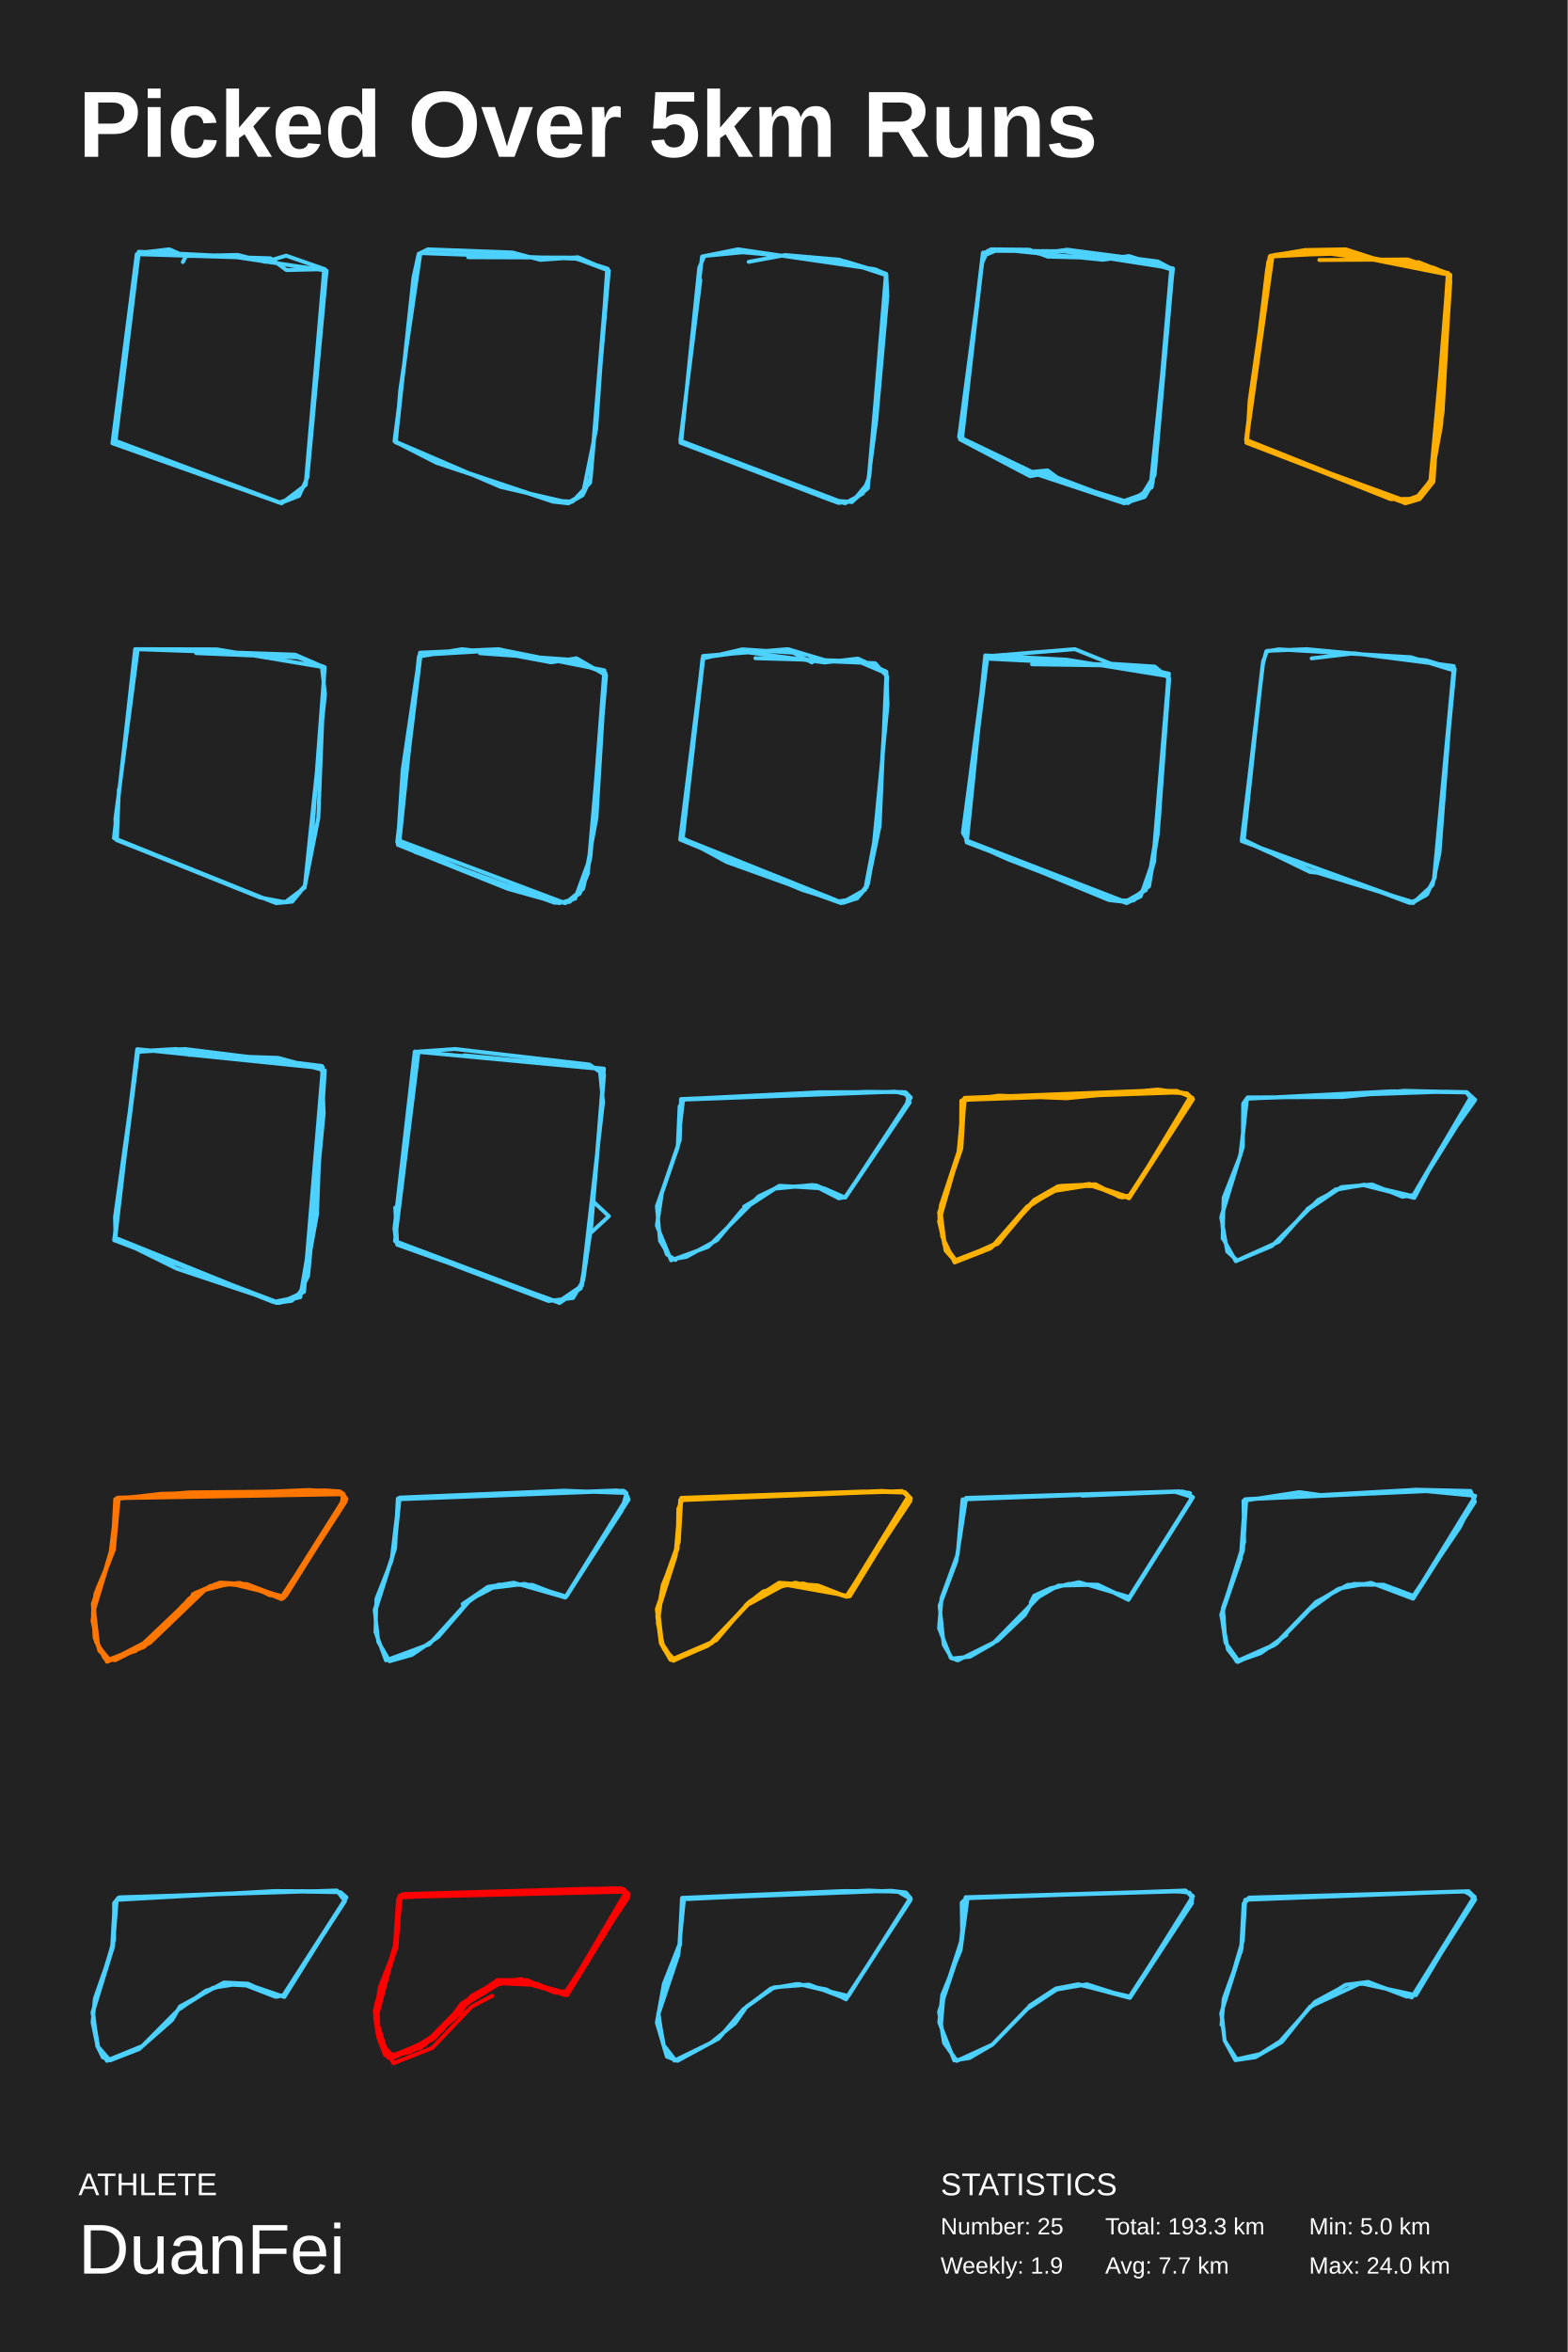
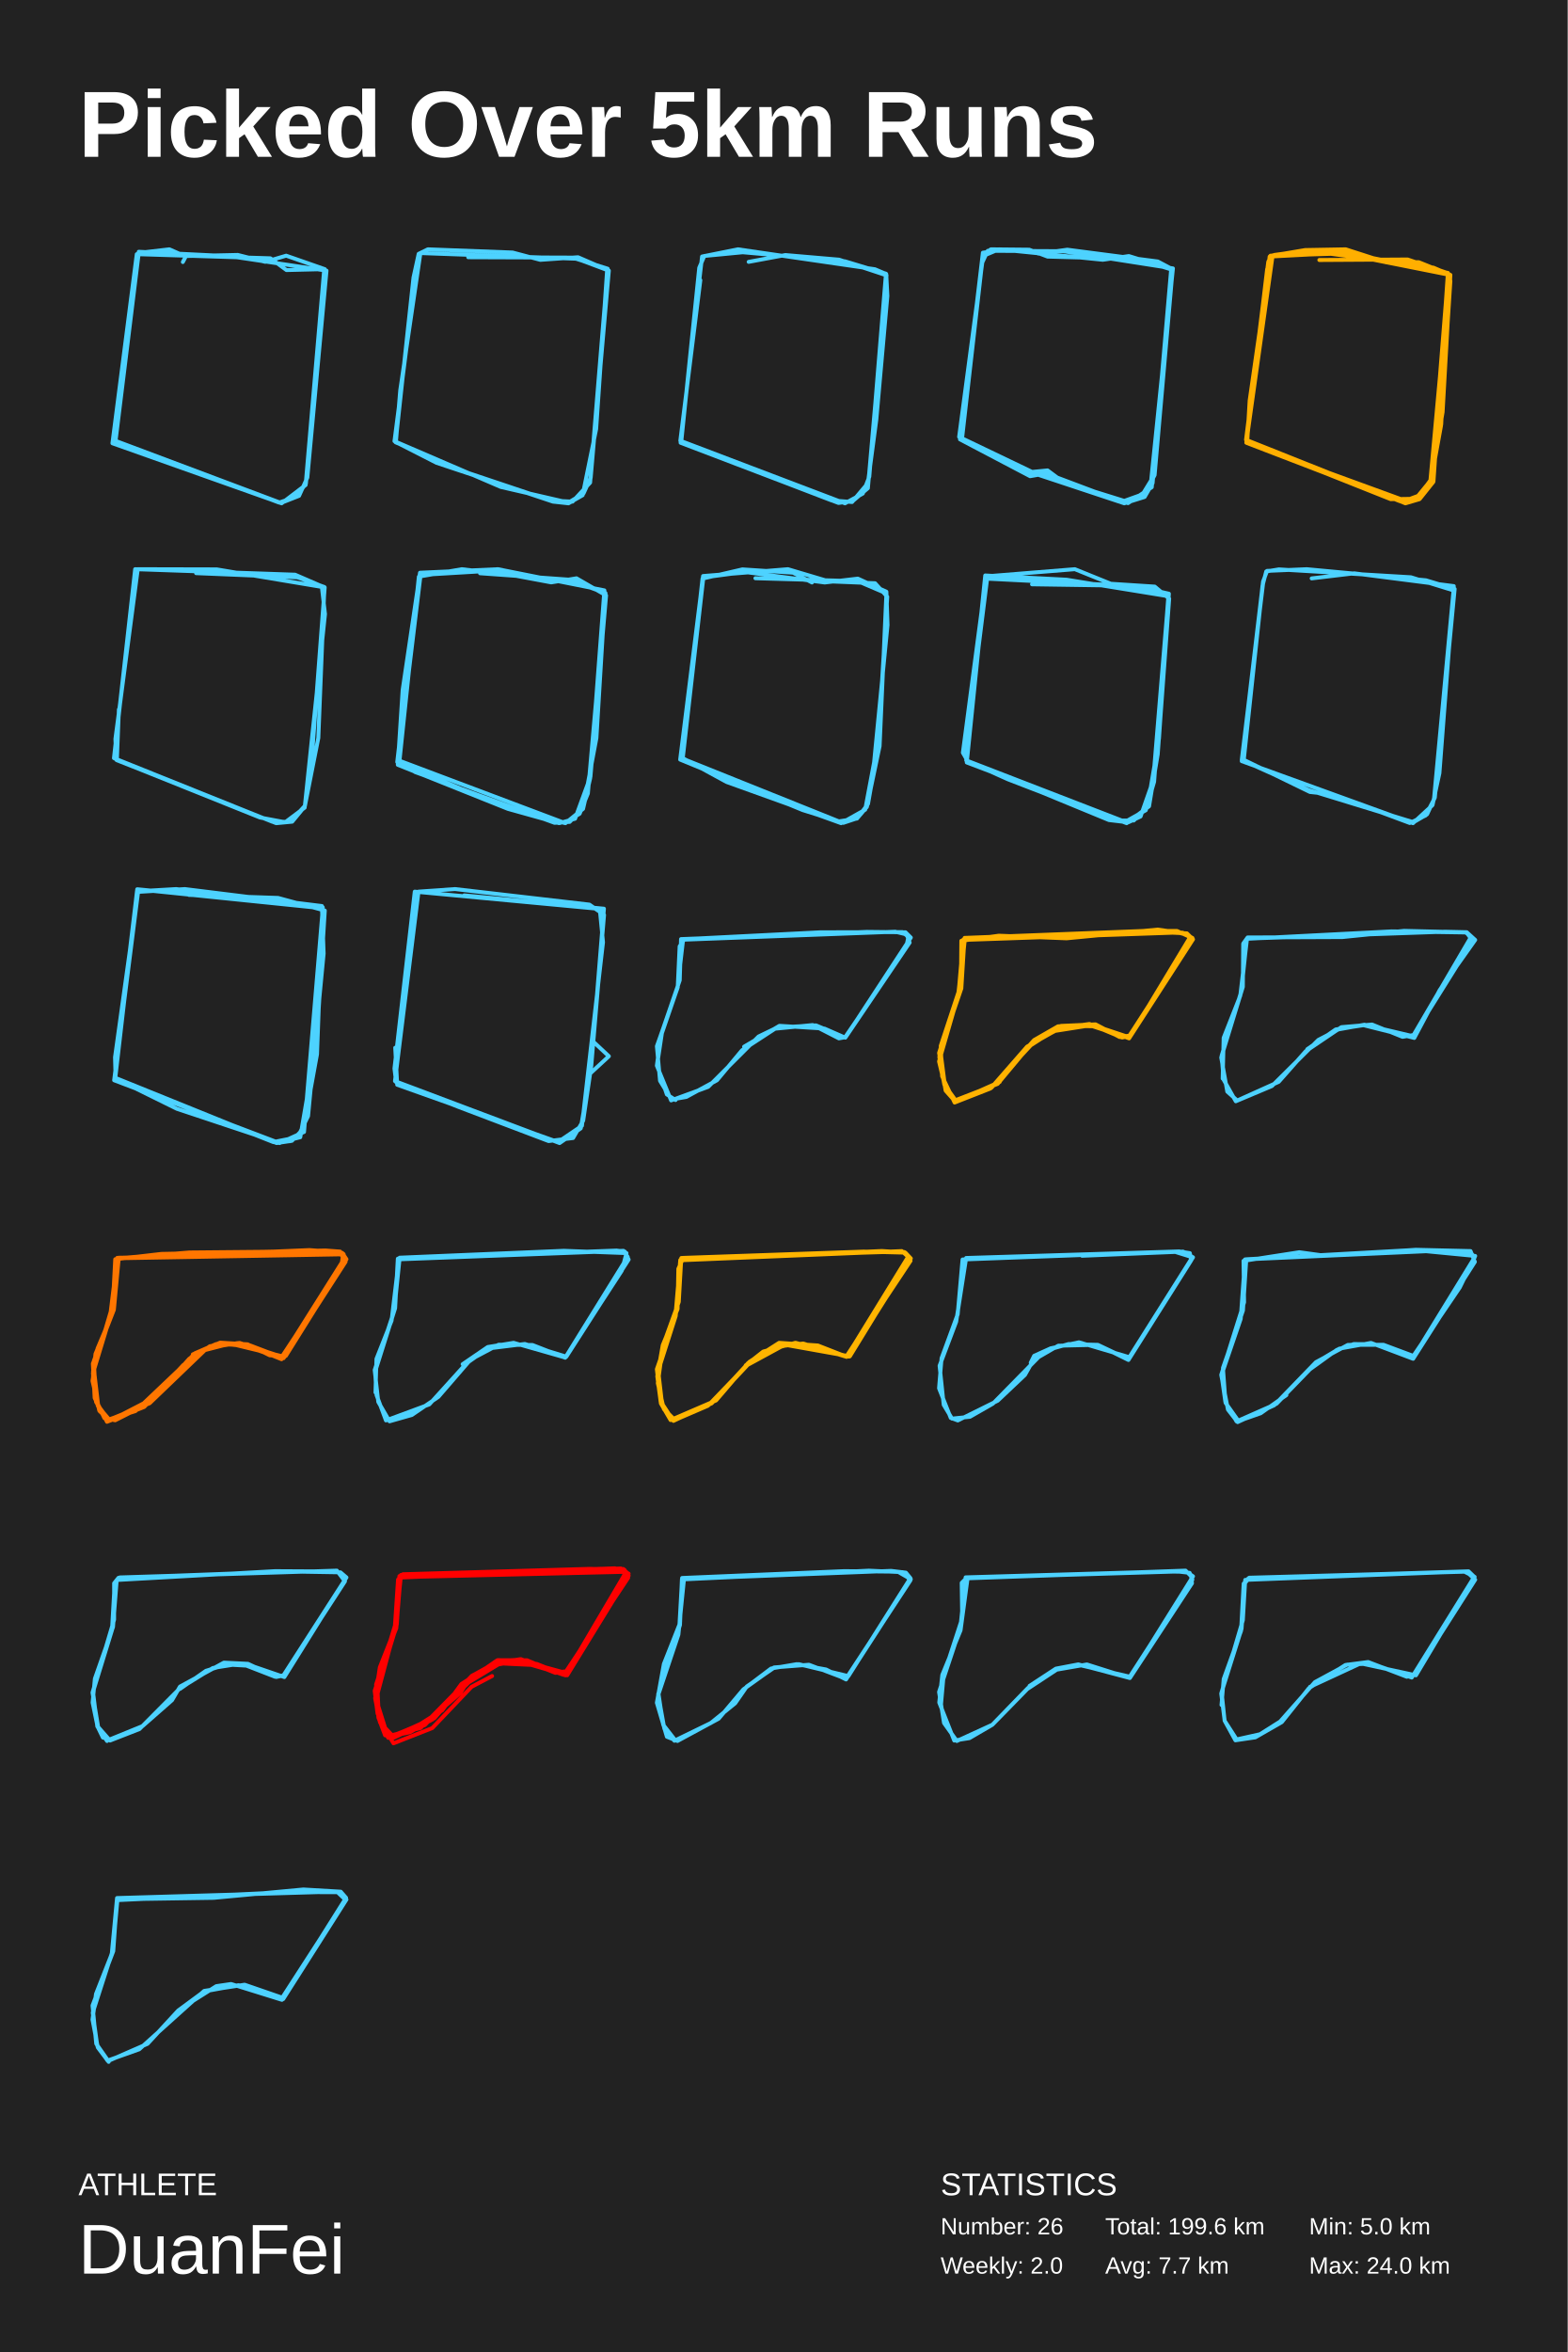
<svg xmlns="http://www.w3.org/2000/svg" baseProfile="full" height="300mm" version="1.1" viewBox="0,0,200,300" width="200mm">
  <defs />
  <rect fill="#222222" height="300" width="200" x="0" y="0" />
  <text fill="#FFFFFF" style="font-size:12px; font-family:Arial; font-weight:bold;" x="10" y="20">Picked Over 5km Runs</text>
  <text fill="#FFFFFF" style="font-size:4px; font-family:Arial" x="10" y="280">ATHLETE</text>
  <text fill="#FFFFFF" style="font-size:9px; font-family:Arial" x="10" y="290">DuanFei</text>
  <text fill="#FFFFFF" style="font-size:4px; font-family:Arial" x="120" y="280">STATISTICS</text>
-   <text fill="#FFFFFF" style="font-size:3px; font-family:Arial" x="120" y="285">Number: 25</text>
-   <text fill="#FFFFFF" style="font-size:3px; font-family:Arial" x="120" y="290">Weekly: 1.9</text>
-   <text fill="#FFFFFF" style="font-size:3px; font-family:Arial" x="141" y="285">Total: 193.3 km</text>
+   <text fill="#FFFFFF" style="font-size:3px; font-family:Arial" x="120" y="285">Number: 26</text>
+   <text fill="#FFFFFF" style="font-size:3px; font-family:Arial" x="120" y="290">Weekly: 2.0</text>
+   <text fill="#FFFFFF" style="font-size:3px; font-family:Arial" x="141" y="285">Total: 199.6 km</text>
  <text fill="#FFFFFF" style="font-size:3px; font-family:Arial" x="141" y="290">Avg: 7.7 km</text>
  <text fill="#FFFFFF" style="font-size:3px; font-family:Arial" x="167" y="285">Min: 5.0 km</text>
  <text fill="#FFFFFF" style="font-size:3px; font-family:Arial" x="167" y="290">Max: 24.0 km</text>
  <polyline fill="none" points="23.326,33.422 23.728,32.659 30.337,32.516 33.843,33.399 36.508,32.611 41.365,34.305 38.992,61.862 35.924,64.2 14.343,56.542 17.447,32.42 34.5,32.945 36.545,34.448 41.438,34.329 39.028,61.695 37.75,63.389 35.596,64.105 14.598,56.231 17.702,32.11 29.351,32.683 41.657,34.52 39.211,60.908 38.152,63.246 35.851,64.152 14.744,56.231 17.702,32.253 21.61,31.8 23.289,32.54" stroke="#4dd2ff" stroke-linecap="round" stroke-linejoin="round" stroke-width="0.5" />
  <polyline fill="none" points="59.736,32.809 73.227,32.857 77.454,34.442 76.057,54.713 74.33,63.167 72.528,64.2 70.543,63.984 55.692,59.036 50.509,56.394 51.06,49.79 53.634,32.28 73.484,33.001 77.528,34.274 75.286,61.558 73.043,63.984 70.213,63.84 58.67,59.973 50.472,56.418 52.751,35.403 53.413,32.376 54.589,31.8 65.397,32.208 68.926,33.145 73.742,32.809 77.675,34.514 75.359,60.934 74.44,62.951 72.528,64.104 63.89,62.111 50.325,56.274 52.31,40.807" stroke="#4dd2ff" stroke-linecap="round" stroke-linejoin="round" stroke-width="0.5" />
  <polyline fill="none" points="95.513,33.401 100.198,32.53 107.046,33.119 113.1,35.12 110.722,62.269 108.812,63.894 106.974,64.153 86.828,56.477 89.567,32.718 94.144,31.8 111.623,34.343 113.064,34.955 113.208,37.757 111.803,53.487 110.722,61.634 108.703,64.035 106.073,63.823 86.9,56.477 89.206,34.155 89.855,32.648 94.756,32.177 107.803,33.331 113.028,34.908 110.902,60.809 110.073,62.952 107.803,64.2 86.792,56.218 89.35,35.732" stroke="#4dd2ff" stroke-linecap="round" stroke-linejoin="round" stroke-width="0.5" />
  <polyline fill="none" points="132.476,32.349 136.164,31.848 147.704,33.351 149.42,34.258 147.046,61.623 146.024,63.389 143.431,64.2 131.417,60.216 122.726,56.017 125.392,32.659 127.437,31.8 140.692,33.136 144.015,32.659 149.603,34.377 147.302,60.597 145.841,63.365 143.468,64.152 133.462,60.383 131.417,60.741 122.47,56.041 125.428,32.492 126.414,31.8 131.308,31.848 133.645,32.731 145.148,33.041 149.603,34.425 146.937,62.148 143.906,64.176 135.544,61.409 133.645,60.001 131.673,60.192 122.361,55.73 125.319,33.47 126.013,31.991 135.617,32.039 149.639,34.234 146.864,61.265 145.768,63.055 143.431,63.89 131.709,60.24 122.58,55.945 125.392,32.229 126.706,32.039" stroke="#4dd2ff" stroke-linecap="round" stroke-linejoin="round" stroke-width="0.5" />
  <polyline fill="none" points="168.316,33.165 179.58,33.096 184.752,34.855 182.662,61.099 181.528,63.043 179.368,63.899 159,56.471 161.976,32.726 169.485,32.332 182.874,34.138 184.858,34.994 185.035,35.85 183.831,54.341 182.556,61.354 181.387,63.159 180.041,63.899 177.242,63.483 159.107,56.517 159.425,51.101 162.082,32.61 171.221,32.332 184.823,35.04 183.866,54.11 182.52,61.284 180.607,63.621 177.419,63.668 159.036,56.355 161.657,34.323 162.401,32.564 171.575,32.217 184.716,34.809 182.874,61.446 181.103,63.668 179.297,64.2 158.965,56.1 161.799,33.397 162.401,32.587 166.51,31.893 171.681,31.8 176.853,33.466 180.997,33.443 185.035,35.063 184.043,52.559 182.591,61.122 180.785,63.598 178.518,63.899 159.071,56.147 161.834,33.304 162.578,32.517 166.651,31.962 181.67,33.837 184.893,35.04 182.485,61.33 181.528,63.02 179.155,63.899 159,56.447 162.33,32.772" stroke="#ffaf00" stroke-linecap="round" stroke-linejoin="round" stroke-width="0.5" />
-   <polyline fill="none" points="25.019,83.308 37.944,83.841 41.388,85.075 40.61,104.336 38.907,112.974 37.018,115.031 34.722,115.006 14.538,106.901 17.241,82.8 37.648,83.502 41.055,84.978 41.462,88.535 38.87,113.216 36.388,115.079 33.166,114.474 14.834,107.118 14.723,104.457 17.575,82.8 27.648,82.824 41.425,85.123 39.611,109.127 38.87,113.071 37.277,115.006 35.24,115.2 14.908,107.167 15.167,100.682" stroke="#4dd2ff" stroke-linecap="round" stroke-linejoin="round" stroke-width="0.5" />
-   <polyline fill="none" points="61.241,83.322 73.185,84.176 77.214,85.812 76.089,104.337 74.419,113.231 72.676,115.034 70.752,115.153 52.964,108.678 50.786,107.207 53.654,83.535 62.439,83.013 70.317,84.484 73.548,83.962 77.323,86.144 75.327,109.27 73.366,114.631 71.333,115.2 64.799,113.374 50.749,107.752 51.367,98.218 53.581,83.251 63.528,82.8 77.105,85.504 75.29,109.484 74.383,113.374 72.132,115.2 50.967,107.231 53.436,83.749 58.918,82.8 73.693,84.555 77.251,85.86 75,111.405 73.947,113.99 72.023,115.176 64.036,112.994 50.677,107.397 52.419,92.264" stroke="#4dd2ff" stroke-linecap="round" stroke-linejoin="round" stroke-width="0.5" />
-   <polyline fill="none" points="96.373,83.956 109.438,84.333 113.083,85.889 112.217,105.367 110.593,113.125 109.33,114.611 107.02,114.964 87.097,106.971 89.732,83.861 95.001,83.154 105.215,84.498 109.438,84.003 113.083,85.677 113.228,89.922 111.315,109.47 110.737,112.748 109.366,114.563 107.597,115.153 102.4,113.526 86.772,107.088 89.696,83.673 100.523,82.8 105.757,84.356 111.64,84.592 113.192,86.314 112.073,104.471 110.376,113.479 107.309,115.2 92.691,109.942 87.061,106.876 89.624,84.003 94.713,82.824 101.173,83.248 103.591,84.498" stroke="#4dd2ff" stroke-linecap="round" stroke-linejoin="round" stroke-width="0.5" />
-   <polyline fill="none" points="131.661,84.731 144.75,84.924 149.122,85.927 147.859,104.414 146.387,113.169 144.636,114.857 142.195,114.854 128.595,109.606 123.471,107.31 122.839,106.206 125.776,84.003 143.451,84.895 149.057,86.226 147.237,109.916 146.174,113.547 143.551,115.024 123.264,107.186 125.691,83.602 136.078,84.143 149.069,86.253 147.12,109.756 145.511,114.342 143.936,115.091 141.475,114.8 123.35,107.329 123.161,106.16 125.975,83.701 137.124,82.8 141.719,84.658 147.32,85.021 149.161,86.557 147.698,106.413 146.592,113.044 143.734,115.2 123.337,107.454 125.57,85.632" stroke="#4dd2ff" stroke-linecap="round" stroke-linejoin="round" stroke-width="0.5" />
-   <polyline fill="none" points="167.338,83.975 172.771,83.328 185.471,84.958 183.636,108.821 182.755,112.898 180.259,115.2 158.419,107.286 161.135,84.383 161.649,83.016 166.714,82.8 181.911,84.215 185.581,85.318 183.049,111.939 182.058,114.073 180.332,115.08 166.971,110.979 158.419,107.142 161.135,84.647 161.539,83.088 163.154,82.824 180.002,83.831 185.434,85.51 182.938,112.178 181.874,114.217 179.855,115.176 170.055,111.531 167.118,111.219 158.676,107.118 161.062,84.911" stroke="#4dd2ff" stroke-linecap="round" stroke-linejoin="round" stroke-width="0.5" />
-   <polyline fill="none" points="24.098,134.546 35.473,134.931 41.438,136.542 40.259,155.521 38.713,164.372 37.241,165.911 35.289,166.2 14.71,157.878 17.471,134.089 22.478,133.8 41.143,136.133 40.444,154.871 38.676,164.588 37.02,165.959 34.884,166.08 14.599,158.07 17.508,133.824 41.18,136.133 40.039,155.328 38.308,165.454 35.547,166.152 22.551,161.822 14.747,157.974 14.673,155.256 17.655,133.848 41.18,136.254 38.787,164.781 35.658,166.2 14.562,158.19 17.618,134.161 23.582,133.8 41.069,135.965 41.29,142.027 39.302,162.76 37.977,165.454 35.289,165.984" stroke="#4dd2ff" stroke-linecap="round" stroke-linejoin="round" stroke-width="0.5" />
-   <polyline fill="none" points="59.225,134.605 77.05,136.305 75.68,153.256 77.677,155.126 75.281,157.337 74.092,164.323 71.39,166.2 50.388,158.297 53.39,134.127 58.05,133.8 75.201,135.783 77.065,137.093 75.434,156.344 74.401,163.338 73.109,165.555 69.992,165.946 58.528,161.601 50.538,158.437 50.323,156.696 52.913,134.129 76.514,136.335 76.93,140.592 74.242,163.996 71.192,166.065 50.673,158.765 50.42,154.037" stroke="#4dd2ff" stroke-linecap="round" stroke-linejoin="round" stroke-width="0.5" />
-   <polyline fill="none" points="94.927,153.904 99.437,151.243 105.181,151.595 107.792,152.739 115.582,141.317 115.897,139.894 115.128,139.289 104.657,139.315 87.154,140.197 86.429,146.435 83.804,153.846 84.204,158.259 85.665,160.648 87.558,160.316 91.468,158.19 94.663,154.361 98.884,151.611 103.696,151.143 107.023,152.846 107.89,152.69 116.051,140.624 115.663,139.59 114.22,139.242 87.276,140.255 86.705,141.102 86.463,146.321 84.304,152.586 83.8,156.33 85.616,160.758 90.342,159.032 96.773,152.608 99.151,151.458 104.102,151.188 107.842,152.755 116.2,139.989 115.519,139.313 110.606,139.261 86.883,140.183 86.718,145.435 84.477,151.953 83.826,156.263 85.073,159.994 86.185,160.712" stroke="#4dd2ff" stroke-linecap="round" stroke-linejoin="round" stroke-width="0.5" />
-   <polyline fill="none" points="131.095,153.992 135.348,151.256 139.767,151.057 142.834,152.673 144.269,152.468 151.837,139.926 150.165,139.149 146.317,139.128 123.064,140.03 122.234,147.363 119.8,155.785 120.622,159.235 121.795,160.774 127.277,158.651 131.695,153.357 133.859,152.008 139.362,151.141 143.967,152.675 152.153,140.275 151.421,139.485 147.672,138.971 136.07,140.084 127.427,139.749 122.644,140.399 122.596,146.078 119.804,154.7 120.639,159.512 121.939,160.973 126.481,159.15 131.918,153.068 134.977,151.309 138.839,151.114 143.913,152.781 152.126,140.037 150.887,139.367 145.954,139.179 122.889,140.249 122.312,146.871 119.834,155.215 120.474,158.746 122.013,160.888 126.608,159.003 131.901,153.303 135.855,151.248 139.796,151.302 144.045,152.846 152.2,140.213 151.42,139.451 147.037,139.251 123.079,140.274 122.452,146.43 120.014,153.808 120.192,157.678 121.785,161.029 126.372,159.232 131.035,153.894 135.246,151.516 138.997,151.008 143.139,152.738 144.088,152.568 151.878,140.664 151.612,139.682 150.269,139.345 123.03,140.285 122.645,146.47 119.963,154.333 120.57,159.05 121.922,160.905 127.543,158.398" stroke="#ffb200" stroke-linecap="round" stroke-linejoin="round" stroke-width="0.5" />
-   <polyline fill="none" points="166.779,154.223 170.41,151.706 173.95,151.163 180.429,152.792 183.673,146.683 188.2,140.289 187.119,139.304 184.345,139.24 159.07,140.119 158.354,146.868 155.853,155.059 156.109,158.115 157.658,160.869 162.266,158.928 168.181,153.05 170.754,151.702 174.068,151.102 180.249,152.568 187.868,140.38 187.075,139.322 179.123,139.131 171.252,139.924 159.165,139.974 158.603,140.757 158.558,146.276 155.8,155.285 156.573,159.634 157.838,160.773 163.127,158.393 166.582,154.485 171.129,151.414 175.04,151.079 178.927,152.651 180.339,152.418 187.699,139.858 186.968,139.337 177.558,139.197 159.089,140.145 158.232,147.397 156.109,152.785 155.985,157.975" stroke="#4dd2ff" stroke-linecap="round" stroke-linejoin="round" stroke-width="0.5" />
-   <polyline fill="none" points="24.601,203.349 28.078,201.856 31.586,202.069 34.405,203.468 36.309,203.605 44.087,191.543 43.832,190.555 39.956,190.099 14.955,191.046 14.098,198.676 12.181,203.296 11.866,206.186 12.501,209.865 13.849,211.674 18.135,210.153 25.867,202.841 29.089,201.916 35.999,203.592 44.028,191.438 43.366,190.331 39.473,190.049 15.166,191.06 14.294,198.17 11.89,204.478 12.542,210.027 14.053,211.803 19.73,208.866 24.147,203.906 26.729,202.4 30.569,201.891 35.969,203.656 44.2,191.216 43.669,190.412 42.192,190.228 14.956,191.108 14.045,198.571 11.854,205.769 12.299,209.33 13.65,211.951 18.404,210.054 23.379,204.715 26.782,202.306 30.254,201.945 35.954,203.784 44.002,191.014 43.396,190.239 41.521,190.101 20.593,190.536 14.701,191.218 14.396,196.995 11.868,205.539 12.469,209.906 13.756,211.749 19.091,209.584 26.145,202.809 29.053,202.059 31.88,202.348 35.919,203.968 44.132,191.326 43.739,190.489 42.398,190.185 24.175,190.353 15.086,191.091 14.368,198.045 12.447,202.597 11.8,206.737 12.671,210.55 13.966,211.796 18.793,209.575 24.87,203.211 27.57,202.037 31.891,202.203 36.18,203.836 43.507,192.381 43.787,190.526 15.135,191.024 14.241,198.048 11.97,204.181 12.25,209.412 13.63,211.735 17.28,210.586 24.589,203.64 26.634,202.51 30.316,201.912 35.552,203.767 36.464,203.552 43.969,191.543 43.808,190.587 15.145,191.09 14.528,197.663 11.849,204.529 12.075,208.91 13.321,211.488 14.696,211.759 18.551,209.808 24.983,203.818" stroke="#ff7600" stroke-linecap="round" stroke-linejoin="round" stroke-width="0.5" />
-   <polyline fill="none" points="59.022,204.603 62.231,202.411 65.524,201.877 72.116,203.761 79.32,192.687 79.927,190.435 71.928,190.14 50.988,191.019 50.292,197.789 47.8,205.348 48.26,209.413 49.695,211.892 52.543,211.083 55.924,208.773 59.797,204.293 62.199,202.609 66.956,202.021 72.253,203.647 80.2,191.257 79.722,190.248 78.657,190.108 50.753,191.146 50.408,197.461 47.859,205.552 48.04,208.549 49.239,211.777 54.769,209.732 59.858,204.108 63.604,202.121 67.938,202.157 72.108,203.78 80.078,190.91 79.542,190.141 50.885,191.228 49.957,199.047 48.026,203.932 47.903,208.212" stroke="#4dd2ff" stroke-linecap="round" stroke-linejoin="round" stroke-width="0.5" />
-   <polyline fill="none" points="95.132,204.751 97.366,202.993 101.484,201.873 108.298,203.636 116.2,191.115 115.507,190.376 110.171,190.242 87.175,191.044 86.541,192.436 86.442,197.57 84.55,202.175 83.853,206.136 84.315,209.615 85.551,211.729 91.354,209.226 95.442,204.45 99.54,202.122 102.476,202.049 108.053,203.631 116.166,191.414 115.369,190.297 113.898,190.232 86.925,191.058 86.144,198.51 83.8,205.248 84.272,209.331 85.867,211.784 90.788,209.602 95.416,204.662 99.386,202.331 102.471,201.968 108.004,203.672 115.887,190.853 115.12,190.231 86.915,191.085 86.596,196.659 84.567,202.27 83.922,207.02 84.692,210.337 86.097,211.722 90.313,209.906 95.253,204.766 100.115,202.121 108.417,203.605 116.03,191.183 115.446,190.35 112.499,190.167 86.785,191.31 86.173,198.406 83.904,205.669 84.469,209.75 85.916,211.833 90.776,209.562 95.614,204.3 99.397,201.879 104.339,202.218 107.967,203.635 116.125,191.143 115.053,190.177 86.866,191.345 86.202,198.459 83.969,205.451 84.47,209.727" stroke="#ffb500" stroke-linecap="round" stroke-linejoin="round" stroke-width="0.5" />
-   <polyline fill="none" points="131.496,204.41 131.934,203.535 134.044,202.579 137.652,201.81 144.077,203.714 152.119,190.963 149.799,190.242 122.798,191.249 122.179,198.239 120.12,203.845 119.8,207.676 121.292,211.455 122.193,211.781 127.287,209.257 130.762,205.97 131.85,204.033 133.973,202.697 136.326,202.033 140.068,202.138 143.996,203.997 151.965,191.367 151.798,190.438 150.416,190.219 123.257,191.057 121.987,199.184 119.87,204.802 120.394,209.787 121.452,211.546 123.746,211.312 126.667,209.64 132.509,203.693 135.008,202.246 140.044,202.132 143.962,204.066 152.2,190.971 150.94,190.243 138.039,190.776" stroke="#4dd2ff" stroke-linecap="round" stroke-linejoin="round" stroke-width="0.5" />
-   <polyline fill="none" points="167.078,205.284 170.552,202.777 172.706,202.034 175.308,202.058 180.252,203.64 186.231,194.82 188.2,190.798 181.948,190.196 158.835,191.24 158.286,198.821 155.838,205.978 156.329,209.417 157.754,211.901 162.853,209.651 168.03,204.314 170.865,202.623 174.907,201.889 180.283,203.916 188.157,191.553 187.608,190.175 180.618,190.01 169.041,190.771 165.758,190.322 158.642,191.424 158.717,196.71 155.8,205.966 156.654,210.391 157.89,211.99 162.556,209.847 167.882,204.345 171.957,202.143 176.493,202.126 180.393,203.582 188.135,190.97 187.525,190.271 179.328,190.092 158.996,191.221 158.57,197.763 156.018,205.088 156.348,209.526 158.002,211.858 160.84,210.859 164.111,208.545" stroke="#4dd2ff" stroke-linecap="round" stroke-linejoin="round" stroke-width="0.5" />
-   <polyline fill="none" points="22.965,256.22 26.271,253.915 28.864,253.111 32.13,253.289 36.276,254.713 44.2,242.005 43.44,241.354 36.636,241.242 15.111,242.054 14.559,242.748 14.557,247.382 11.8,256.689 12.52,261.077 14.039,262.808 17.79,261.345 22.939,256.158 27.158,253.551 30.739,252.984 35.095,254.675 36.162,254.49 44.04,242.251 43.032,241.245 35.081,241.202 14.89,242.329 14.416,248.331 12.104,254.92 11.814,257.965 12.446,261.026 13.13,262.43 14.03,262.656 18.188,260.962 21.949,257.659 22.958,255.928 28.563,252.87 31.639,253.021 35.237,254.7 36.221,254.501 44.011,242.5 42.979,241.134 15.286,242.003 14.63,242.754 14.288,248.716 11.865,256.598 12.414,261.008 13.655,262.866" stroke="#4dd2ff" stroke-linecap="round" stroke-linejoin="round" stroke-width="0.5" />
-   <polyline fill="none" points="58.899,255.925 63.796,252.97 68.749,253.202 72.13,254.459 79.888,241.285 51.025,241.969 50.624,247.992 48.457,253.466 47.859,257.413 48.329,259.879 49.779,262.43 54.191,260.836 60.208,254.54 63.765,252.719 66.78,252.703 72.313,254.221 80.191,241.793 79.526,240.929 51.089,241.769 50.563,247.96 47.8,256.47 48.164,259.366 49.716,262.46 53.887,260.984 59.436,255.35 63.372,252.779 68.565,253.113 72.362,254.481 80.04,241.971 79.664,241.023 77.659,240.921 51.049,241.911 50.493,248.031 48.029,255.847 48.257,259.221 49.54,262.406 54.876,260.287 59.215,255.559 63.425,252.877 68.466,253.032 72.145,254.49 79.908,241.906 79.38,240.991 78.354,240.971 51.092,241.844 50.544,247.629 47.911,256.265 48.495,260.382 49.946,262.397 54.607,260.295 58.768,256.704 59.77,255.06 63.511,252.845 66.615,252.56 71.922,254.433 80.139,242.049 79.808,241.213 78.442,240.837 51.002,241.882 50.441,248.518 47.915,257.318 49.528,262.461 55.403,259.972 59.849,254.933 63.284,252.933 66.797,252.777 72.016,254.332 80.2,241.772 79.205,240.91 51.113,241.779 50.56,248.475 48.712,253.142 47.965,257.261 48.78,261.114 50.237,262.443 55.159,260.129 58.953,255.789 62.656,253.286 66.592,252.509 72.277,254.368 79.834,242.223 79.466,240.969 76.582,240.9 51.026,242.02 50.605,247.652 48.131,255.735 48.296,259.096 49.458,262.347 52.324,261.74 54.83,260.273 61.028,254.181 63.491,252.832 66.541,252.798 72.142,254.429 80.169,241.767 79.448,241.007 75.223,240.909 51.409,241.597 50.781,242.265 50.359,248.55 47.98,255.651 48.272,259.868 49.128,262.14 50.108,262.288 55.379,259.901 59.45,255.32 63.46,252.557 67.231,252.567 70.878,254.108 72.365,253.971 80.137,241.799 79.066,240.879 51.158,241.685 50.435,248.678 47.974,256.692 48.476,260.496 50.041,262.152 53.661,261.205 60.179,254.575 63.126,252.932 66.448,252.421 70.85,254.175 72.299,254.046 80.111,241.89 79.215,240.862 50.954,241.835 50.307,249.072 47.984,256.289 48.224,259.222 49.418,262.261 52.207,261.589 56.424,258.941 58.858,255.6 63.471,252.649 66.289,252.506 72.143,254.448 80.195,241.518 79.014,240.874 50.999,242.012 50.487,248.14 48.008,257.428 48.738,260.761 50.201,263.163 55.137,261.224 60.158,255.958 62.782,254.579" stroke="red" stroke-linecap="round" stroke-linejoin="round" stroke-width="0.5" />
-   <polyline fill="none" points="95.824,255.541 98.371,253.62 101.642,253.065 105.385,253.743 107.935,255.016 116.2,242.224 114.539,241.268 107.711,241.199 87.02,242.073 86.685,248.006 84.692,253.045 83.8,257.985 85.079,262.325 86.432,262.862 91.682,260.022 94.846,256.272 98.751,253.483 103.202,253.139 107.922,254.925 116.148,242.379 115.179,241.335 110.845,241.138 86.996,242.257 86.749,248.069 83.967,256.907 84.759,261.312 86.038,262.833 90.685,260.571 93.787,258.058 95.277,255.91 98.708,253.548 101.907,253.065 108.237,254.593 116.148,242.089 115.571,241.393 113.688,241.166 87.264,242.192 86.546,249.31 84.012,256.881 84.604,260.791 86.174,262.809" stroke="#4dd2ff" stroke-linecap="round" stroke-linejoin="round" stroke-width="0.5" />
-   <polyline fill="none" points="131.343,255.84 134.706,253.635 137.568,253.092 144.145,254.836 152.07,242.747 151.955,241.842 151.25,241.133 123.44,242.114 122.547,248.74 120.215,254.441 119.825,257.959 121.738,262.809 123.676,262.502 126.6,260.797 131.053,256.242 134.803,253.77 138.661,253.1 144.117,254.826 152.2,241.862 151.376,241.283 148.543,241.247 123.189,241.993 122.523,248.429 119.8,256.613 120.435,260.568 122.068,262.867 126.602,260.788 131.134,256.113 134.905,253.662 137.832,253.205 144.131,254.663 152.116,242.291 151.772,241.42 150.258,241.244 123.326,242.058 122.691,242.695 122.755,247.211 120.381,254.49 120.026,258.481" stroke="#4dd2ff" stroke-linecap="round" stroke-linejoin="round" stroke-width="0.5" />
-   <polyline fill="none" points="167.124,255.958 173.59,252.962 180.642,254.49 188.132,241.932 186.782,241.246 158.86,242.317 158.558,247.452 155.8,256.816 156.241,260.291 157.609,262.778 160.146,262.403 163.526,260.461 166.98,256.136 171.646,253.168 174.546,252.791 179.473,254.673 180.505,254.369 188.2,242.289 187.101,241.265 159.382,242.039 158.79,242.766 158.397,248.534 155.848,256.634 156.233,260.284 157.765,262.666 160.749,262.002 163.318,260.38 167.754,255.354 171.862,253.125 174.94,252.987 180.108,254.773 188.083,241.924 187.351,241.222 159.28,242.102 158.662,242.792 158.332,248.812 156.115,254.964 155.836,258.274" stroke="#4dd2ff" stroke-linecap="round" stroke-linejoin="round" stroke-width="0.5" />
+   <polyline fill="none" points="25.019,73.108 37.944,73.641 41.388,74.875 40.61,94.136 38.907,102.774 37.018,104.831 34.722,104.806 14.538,96.701 17.241,72.6 37.648,73.302 41.055,74.778 41.462,78.335 38.87,103.016 36.388,104.879 33.166,104.274 14.834,96.918 14.723,94.257 17.575,72.6 27.648,72.624 41.425,74.923 39.611,98.927 38.87,102.871 37.277,104.806 35.24,105.0 14.908,96.967 15.167,90.482" stroke="#4dd2ff" stroke-linecap="round" stroke-linejoin="round" stroke-width="0.5" />
+   <polyline fill="none" points="61.241,73.122 73.185,73.976 77.214,75.612 76.089,94.137 74.419,103.031 72.676,104.834 70.752,104.953 52.964,98.478 50.786,97.007 53.654,73.335 62.439,72.813 70.317,74.284 73.548,73.762 77.323,75.944 75.327,99.07 73.366,104.431 71.333,105.0 64.799,103.174 50.749,97.552 51.367,88.018 53.581,73.051 63.528,72.6 77.105,75.304 75.29,99.284 74.383,103.174 72.132,105.0 50.967,97.031 53.436,73.549 58.918,72.6 73.693,74.355 77.251,75.66 75,101.205 73.947,103.79 72.023,104.976 64.036,102.794 50.677,97.197 52.419,82.064" stroke="#4dd2ff" stroke-linecap="round" stroke-linejoin="round" stroke-width="0.5" />
+   <polyline fill="none" points="96.373,73.756 109.438,74.133 113.083,75.689 112.217,95.167 110.593,102.925 109.33,104.411 107.02,104.764 87.097,96.771 89.732,73.661 95.001,72.954 105.215,74.298 109.438,73.803 113.083,75.477 113.228,79.722 111.315,99.27 110.737,102.548 109.366,104.363 107.597,104.953 102.4,103.326 86.772,96.888 89.696,73.473 100.523,72.6 105.757,74.156 111.64,74.392 113.192,76.114 112.073,94.271 110.376,103.279 107.309,105.0 92.691,99.742 87.061,96.676 89.624,73.803 94.713,72.624 101.173,73.048 103.591,74.298" stroke="#4dd2ff" stroke-linecap="round" stroke-linejoin="round" stroke-width="0.5" />
+   <polyline fill="none" points="131.661,74.531 144.75,74.724 149.122,75.727 147.859,94.214 146.387,102.969 144.636,104.657 142.195,104.654 128.595,99.406 123.471,97.11 122.839,96.006 125.776,73.803 143.451,74.695 149.057,76.026 147.237,99.716 146.174,103.347 143.551,104.824 123.264,96.986 125.691,73.402 136.078,73.943 149.069,76.053 147.12,99.556 145.511,104.142 143.936,104.891 141.475,104.6 123.35,97.129 123.161,95.96 125.975,73.501 137.124,72.6 141.719,74.458 147.32,74.821 149.161,76.357 147.698,96.213 146.592,102.844 143.734,105.0 123.337,97.254 125.57,75.432" stroke="#4dd2ff" stroke-linecap="round" stroke-linejoin="round" stroke-width="0.5" />
+   <polyline fill="none" points="167.338,73.775 172.771,73.128 185.471,74.758 183.636,98.621 182.755,102.698 180.259,105.0 158.419,97.086 161.135,74.183 161.649,72.816 166.714,72.6 181.911,74.015 185.581,75.118 183.049,101.739 182.058,103.873 180.332,104.88 166.971,100.779 158.419,96.942 161.135,74.447 161.539,72.888 163.154,72.624 180.002,73.631 185.434,75.31 182.938,101.978 181.874,104.017 179.855,104.976 170.055,101.331 167.118,101.019 158.676,96.918 161.062,74.711" stroke="#4dd2ff" stroke-linecap="round" stroke-linejoin="round" stroke-width="0.5" />
+   <polyline fill="none" points="24.098,114.146 35.473,114.531 41.438,116.142 40.259,135.121 38.713,143.972 37.241,145.511 35.289,145.8 14.71,137.478 17.471,113.689 22.478,113.4 41.143,115.733 40.444,134.471 38.676,144.188 37.02,145.559 34.884,145.68 14.599,137.67 17.508,113.424 41.18,115.733 40.039,134.928 38.308,145.054 35.547,145.752 22.551,141.422 14.747,137.574 14.673,134.856 17.655,113.448 41.18,115.854 38.787,144.381 35.658,145.8 14.562,137.79 17.618,113.761 23.582,113.4 41.069,115.565 41.29,121.627 39.302,142.36 37.977,145.054 35.289,145.584" stroke="#4dd2ff" stroke-linecap="round" stroke-linejoin="round" stroke-width="0.5" />
+   <polyline fill="none" points="59.225,114.205 77.05,115.905 75.68,132.856 77.677,134.726 75.281,136.937 74.092,143.923 71.39,145.8 50.388,137.897 53.39,113.727 58.05,113.4 75.201,115.383 77.065,116.693 75.434,135.944 74.401,142.938 73.109,145.155 69.992,145.546 58.528,141.201 50.538,138.037 50.323,136.296 52.913,113.729 76.514,115.935 76.93,120.192 74.242,143.596 71.192,145.665 50.673,138.365 50.42,133.637" stroke="#4dd2ff" stroke-linecap="round" stroke-linejoin="round" stroke-width="0.5" />
+   <polyline fill="none" points="94.927,133.504 99.437,130.843 105.181,131.195 107.792,132.339 115.582,120.917 115.897,119.494 115.128,118.889 104.657,118.915 87.154,119.797 86.429,126.035 83.804,133.446 84.204,137.859 85.665,140.248 87.558,139.916 91.468,137.79 94.663,133.961 98.884,131.211 103.696,130.743 107.023,132.446 107.89,132.29 116.051,120.224 115.663,119.19 114.22,118.842 87.276,119.855 86.705,120.702 86.463,125.921 84.304,132.186 83.8,135.93 85.616,140.358 90.342,138.632 96.773,132.208 99.151,131.058 104.102,130.788 107.842,132.355 116.2,119.589 115.519,118.913 110.606,118.861 86.883,119.783 86.718,125.035 84.477,131.553 83.826,135.863 85.073,139.594 86.185,140.312" stroke="#4dd2ff" stroke-linecap="round" stroke-linejoin="round" stroke-width="0.5" />
+   <polyline fill="none" points="131.095,133.592 135.348,130.856 139.767,130.657 142.834,132.273 144.269,132.068 151.837,119.526 150.165,118.749 146.317,118.728 123.064,119.63 122.234,126.963 119.8,135.385 120.622,138.835 121.795,140.374 127.277,138.251 131.695,132.957 133.859,131.608 139.362,130.741 143.967,132.275 152.153,119.875 151.421,119.085 147.672,118.571 136.07,119.684 127.427,119.349 122.644,119.999 122.596,125.678 119.804,134.3 120.639,139.112 121.939,140.573 126.481,138.75 131.918,132.668 134.977,130.909 138.839,130.714 143.913,132.381 152.126,119.637 150.887,118.967 145.954,118.779 122.889,119.849 122.312,126.471 119.834,134.815 120.474,138.346 122.013,140.488 126.608,138.603 131.901,132.903 135.855,130.848 139.796,130.902 144.045,132.446 152.2,119.813 151.42,119.051 147.037,118.851 123.079,119.874 122.452,126.03 120.014,133.408 120.192,137.278 121.785,140.629 126.372,138.832 131.035,133.494 135.246,131.116 138.997,130.608 143.139,132.338 144.088,132.168 151.878,120.264 151.612,119.282 150.269,118.945 123.03,119.885 122.645,126.07 119.963,133.933 120.57,138.65 121.922,140.505 127.543,137.998" stroke="#ffb200" stroke-linecap="round" stroke-linejoin="round" stroke-width="0.5" />
+   <polyline fill="none" points="166.779,133.823 170.41,131.306 173.95,130.763 180.429,132.392 183.673,126.283 188.2,119.889 187.119,118.904 184.345,118.84 159.07,119.719 158.354,126.468 155.853,134.659 156.109,137.715 157.658,140.469 162.266,138.528 168.181,132.65 170.754,131.302 174.068,130.702 180.249,132.168 187.868,119.98 187.075,118.922 179.123,118.731 171.252,119.524 159.165,119.574 158.603,120.357 158.558,125.876 155.8,134.885 156.573,139.234 157.838,140.373 163.127,137.993 166.582,134.085 171.129,131.014 175.04,130.679 178.927,132.251 180.339,132.018 187.699,119.458 186.968,118.937 177.558,118.797 159.089,119.745 158.232,126.997 156.109,132.385 155.985,137.575" stroke="#4dd2ff" stroke-linecap="round" stroke-linejoin="round" stroke-width="0.5" />
+   <polyline fill="none" points="24.601,172.749 28.078,171.256 31.586,171.469 34.405,172.868 36.309,173.005 44.087,160.943 43.832,159.955 39.956,159.499 14.955,160.446 14.098,168.076 12.181,172.696 11.866,175.586 12.501,179.265 13.849,181.074 18.135,179.553 25.867,172.241 29.089,171.316 35.999,172.992 44.028,160.838 43.366,159.731 39.473,159.449 15.166,160.46 14.294,167.57 11.89,173.878 12.542,179.427 14.053,181.203 19.73,178.266 24.147,173.306 26.729,171.8 30.569,171.291 35.969,173.056 44.2,160.616 43.669,159.812 42.192,159.628 14.956,160.508 14.045,167.971 11.854,175.169 12.299,178.73 13.65,181.351 18.404,179.454 23.379,174.115 26.782,171.706 30.254,171.345 35.954,173.184 44.002,160.414 43.396,159.639 41.521,159.501 20.593,159.936 14.701,160.618 14.396,166.395 11.868,174.939 12.469,179.306 13.756,181.149 19.091,178.984 26.145,172.209 29.053,171.459 31.88,171.748 35.919,173.368 44.132,160.726 43.739,159.889 42.398,159.585 24.175,159.753 15.086,160.491 14.368,167.445 12.447,171.997 11.8,176.137 12.671,179.95 13.966,181.196 18.793,178.975 24.87,172.611 27.57,171.437 31.891,171.603 36.18,173.236 43.507,161.781 43.787,159.926 15.135,160.424 14.241,167.448 11.97,173.581 12.25,178.812 13.63,181.135 17.28,179.986 24.589,173.04 26.634,171.91 30.316,171.312 35.552,173.167 36.464,172.952 43.969,160.943 43.808,159.987 15.145,160.49 14.528,167.063 11.849,173.929 12.075,178.31 13.321,180.888 14.696,181.159 18.551,179.208 24.983,173.218" stroke="#ff7600" stroke-linecap="round" stroke-linejoin="round" stroke-width="0.5" />
+   <polyline fill="none" points="59.022,174.003 62.231,171.811 65.524,171.277 72.116,173.161 79.32,162.087 79.927,159.835 71.928,159.54 50.988,160.419 50.292,167.189 47.8,174.748 48.26,178.813 49.695,181.292 52.543,180.483 55.924,178.173 59.797,173.693 62.199,172.009 66.956,171.421 72.253,173.047 80.2,160.657 79.722,159.648 78.657,159.508 50.753,160.546 50.408,166.861 47.859,174.952 48.04,177.949 49.239,181.177 54.769,179.132 59.858,173.508 63.604,171.521 67.938,171.557 72.108,173.18 80.078,160.31 79.542,159.541 50.885,160.628 49.957,168.447 48.026,173.332 47.903,177.612" stroke="#4dd2ff" stroke-linecap="round" stroke-linejoin="round" stroke-width="0.5" />
+   <polyline fill="none" points="95.132,174.151 97.366,172.393 101.484,171.273 108.298,173.036 116.2,160.515 115.507,159.776 110.171,159.642 87.175,160.444 86.541,161.836 86.442,166.97 84.55,171.575 83.853,175.536 84.315,179.015 85.551,181.129 91.354,178.626 95.442,173.85 99.54,171.522 102.476,171.449 108.053,173.031 116.166,160.814 115.369,159.697 113.898,159.632 86.925,160.458 86.144,167.91 83.8,174.648 84.272,178.731 85.867,181.184 90.788,179.002 95.416,174.062 99.386,171.731 102.471,171.368 108.004,173.072 115.887,160.253 115.12,159.631 86.915,160.485 86.596,166.059 84.567,171.67 83.922,176.42 84.692,179.737 86.097,181.122 90.313,179.306 95.253,174.166 100.115,171.521 108.417,173.005 116.03,160.583 115.446,159.75 112.499,159.567 86.785,160.71 86.173,167.806 83.904,175.069 84.469,179.15 85.916,181.233 90.776,178.962 95.614,173.7 99.397,171.279 104.339,171.618 107.967,173.035 116.125,160.543 115.053,159.577 86.866,160.745 86.202,167.859 83.969,174.851 84.47,179.127" stroke="#ffb500" stroke-linecap="round" stroke-linejoin="round" stroke-width="0.5" />
+   <polyline fill="none" points="131.496,173.81 131.934,172.935 134.044,171.979 137.652,171.21 144.077,173.114 152.119,160.363 149.799,159.642 122.798,160.649 122.179,167.639 120.12,173.245 119.8,177.076 121.292,180.855 122.193,181.181 127.287,178.657 130.762,175.37 131.85,173.433 133.973,172.097 136.326,171.433 140.068,171.538 143.996,173.397 151.965,160.767 151.798,159.838 150.416,159.619 123.257,160.457 121.987,168.584 119.87,174.202 120.394,179.187 121.452,180.946 123.746,180.712 126.667,179.04 132.509,173.093 135.008,171.646 140.044,171.532 143.962,173.466 152.2,160.371 150.94,159.643 138.039,160.176" stroke="#4dd2ff" stroke-linecap="round" stroke-linejoin="round" stroke-width="0.5" />
+   <polyline fill="none" points="167.078,174.684 170.552,172.177 172.706,171.434 175.308,171.458 180.252,173.04 186.231,164.22 188.2,160.198 181.948,159.596 158.835,160.64 158.286,168.221 155.838,175.378 156.329,178.817 157.754,181.301 162.853,179.051 168.03,173.714 170.865,172.023 174.907,171.289 180.283,173.316 188.157,160.953 187.608,159.575 180.618,159.41 169.041,160.171 165.758,159.722 158.642,160.824 158.717,166.11 155.8,175.366 156.654,179.791 157.89,181.39 162.556,179.247 167.882,173.745 171.957,171.543 176.493,171.526 180.393,172.982 188.135,160.37 187.525,159.671 179.328,159.492 158.996,160.621 158.57,167.163 156.018,174.488 156.348,178.926 158.002,181.258 160.84,180.259 164.111,177.945" stroke="#4dd2ff" stroke-linecap="round" stroke-linejoin="round" stroke-width="0.5" />
+   <polyline fill="none" points="22.965,215.42 26.271,213.115 28.864,212.311 32.13,212.489 36.276,213.913 44.2,201.205 43.44,200.554 36.636,200.442 15.111,201.254 14.559,201.948 14.557,206.582 11.8,215.889 12.52,220.277 14.039,222.008 17.79,220.545 22.939,215.358 27.158,212.751 30.739,212.184 35.095,213.875 36.162,213.69 44.04,201.451 43.032,200.445 35.081,200.402 14.89,201.529 14.416,207.531 12.104,214.12 11.814,217.165 12.446,220.226 13.13,221.63 14.03,221.856 18.188,220.162 21.949,216.859 22.958,215.128 28.563,212.07 31.639,212.221 35.237,213.9 36.221,213.701 44.011,201.7 42.979,200.334 15.286,201.203 14.63,201.954 14.288,207.916 11.865,215.798 12.414,220.208 13.655,222.066" stroke="#4dd2ff" stroke-linecap="round" stroke-linejoin="round" stroke-width="0.5" />
+   <polyline fill="none" points="58.899,215.125 63.796,212.17 68.749,212.402 72.13,213.659 79.888,200.485 51.025,201.169 50.624,207.192 48.457,212.666 47.859,216.613 48.329,219.079 49.779,221.63 54.191,220.036 60.208,213.74 63.765,211.919 66.78,211.903 72.313,213.421 80.191,200.993 79.526,200.129 51.089,200.969 50.563,207.16 47.8,215.67 48.164,218.566 49.716,221.66 53.887,220.184 59.436,214.55 63.372,211.979 68.565,212.313 72.362,213.681 80.04,201.171 79.664,200.223 77.659,200.121 51.049,201.111 50.493,207.231 48.029,215.047 48.257,218.421 49.54,221.606 54.876,219.487 59.215,214.759 63.425,212.077 68.466,212.232 72.145,213.69 79.908,201.106 79.38,200.191 78.354,200.171 51.092,201.044 50.544,206.829 47.911,215.465 48.495,219.582 49.946,221.597 54.607,219.495 58.768,215.904 59.77,214.26 63.511,212.045 66.615,211.76 71.922,213.633 80.139,201.249 79.808,200.413 78.442,200.037 51.002,201.082 50.441,207.718 47.915,216.518 49.528,221.661 55.403,219.172 59.849,214.133 63.284,212.133 66.797,211.977 72.016,213.532 80.2,200.972 79.205,200.11 51.113,200.979 50.56,207.675 48.712,212.342 47.965,216.461 48.78,220.314 50.237,221.643 55.159,219.329 58.953,214.989 62.656,212.486 66.592,211.709 72.277,213.568 79.834,201.423 79.466,200.169 76.582,200.1 51.026,201.22 50.605,206.852 48.131,214.935 48.296,218.296 49.458,221.547 52.324,220.94 54.83,219.473 61.028,213.381 63.491,212.032 66.541,211.998 72.142,213.629 80.169,200.967 79.448,200.207 75.223,200.109 51.409,200.797 50.781,201.465 50.359,207.75 47.98,214.851 48.272,219.068 49.128,221.34 50.108,221.488 55.379,219.101 59.45,214.52 63.46,211.757 67.231,211.767 70.878,213.308 72.365,213.171 80.137,200.999 79.066,200.079 51.158,200.885 50.435,207.878 47.974,215.892 48.476,219.696 50.041,221.352 53.661,220.405 60.179,213.775 63.126,212.132 66.448,211.621 70.85,213.375 72.299,213.246 80.111,201.09 79.215,200.062 50.954,201.035 50.307,208.272 47.984,215.489 48.224,218.422 49.418,221.461 52.207,220.789 56.424,218.141 58.858,214.8 63.471,211.849 66.289,211.706 72.143,213.648 80.195,200.718 79.014,200.074 50.999,201.212 50.487,207.34 48.008,216.628 48.738,219.961 50.201,222.363 55.137,220.424 60.158,215.158 62.782,213.779" stroke="red" stroke-linecap="round" stroke-linejoin="round" stroke-width="0.5" />
+   <polyline fill="none" points="95.824,214.741 98.371,212.82 101.642,212.265 105.385,212.943 107.935,214.216 116.2,201.424 114.539,200.468 107.711,200.399 87.02,201.273 86.685,207.206 84.692,212.245 83.8,217.185 85.079,221.525 86.432,222.062 91.682,219.222 94.846,215.472 98.751,212.683 103.202,212.339 107.922,214.125 116.148,201.579 115.179,200.535 110.845,200.338 86.996,201.457 86.749,207.269 83.967,216.107 84.759,220.512 86.038,222.033 90.685,219.771 93.787,217.258 95.277,215.11 98.708,212.748 101.907,212.265 108.237,213.793 116.148,201.289 115.571,200.593 113.688,200.366 87.264,201.392 86.546,208.51 84.012,216.081 84.604,219.991 86.174,222.009" stroke="#4dd2ff" stroke-linecap="round" stroke-linejoin="round" stroke-width="0.5" />
+   <polyline fill="none" points="131.343,215.04 134.706,212.835 137.568,212.292 144.145,214.036 152.07,201.947 151.955,201.042 151.25,200.333 123.44,201.314 122.547,207.94 120.215,213.641 119.825,217.159 121.738,222.009 123.676,221.702 126.6,219.997 131.053,215.442 134.803,212.97 138.661,212.3 144.117,214.026 152.2,201.062 151.376,200.483 148.543,200.447 123.189,201.193 122.523,207.629 119.8,215.813 120.435,219.768 122.068,222.067 126.602,219.988 131.134,215.313 134.905,212.862 137.832,212.405 144.131,213.863 152.116,201.491 151.772,200.62 150.258,200.444 123.326,201.258 122.691,201.895 122.755,206.411 120.381,213.69 120.026,217.681" stroke="#4dd2ff" stroke-linecap="round" stroke-linejoin="round" stroke-width="0.5" />
+   <polyline fill="none" points="167.124,215.158 173.59,212.162 180.642,213.69 188.132,201.132 186.782,200.446 158.86,201.517 158.558,206.652 155.8,216.016 156.241,219.491 157.609,221.978 160.146,221.603 163.526,219.661 166.98,215.336 171.646,212.368 174.546,211.991 179.473,213.873 180.505,213.569 188.2,201.489 187.101,200.465 159.382,201.239 158.79,201.966 158.397,207.734 155.848,215.834 156.233,219.484 157.765,221.866 160.749,221.202 163.318,219.58 167.754,214.554 171.862,212.325 174.94,212.187 180.108,213.973 188.083,201.124 187.351,200.422 159.28,201.302 158.662,201.992 158.332,208.012 156.115,214.164 155.836,217.474" stroke="#4dd2ff" stroke-linecap="round" stroke-linejoin="round" stroke-width="0.5" />
+   <polyline fill="none" points="23.544,255.896 27.594,253.336 29.475,253.06 35.967,255.08 44.152,242.063 43.47,241.286 38.707,241.005 27.26,242.072 14.923,242.256 14.451,248.87 11.804,255.804 12.276,260.679 13.813,262.876 18.822,260.691 22.723,256.455 26.04,254.007 30.436,253.211 36.131,254.98 44.2,242.287 43.175,241.267 14.93,242.097 14.268,249.132 11.828,256.718 12.41,260.934 13.718,262.83 17.761,261.391 26.046,253.939 31.211,253.151 36.009,254.808 44.077,242.319 43.062,241.352 36.739,241.336 14.979,242.363 14.38,248.916 12.247,254.334 11.8,257.598 12.475,261.15 13.863,262.995" stroke="#4dd2ff" stroke-linecap="round" stroke-linejoin="round" stroke-width="0.5" />
</svg>
